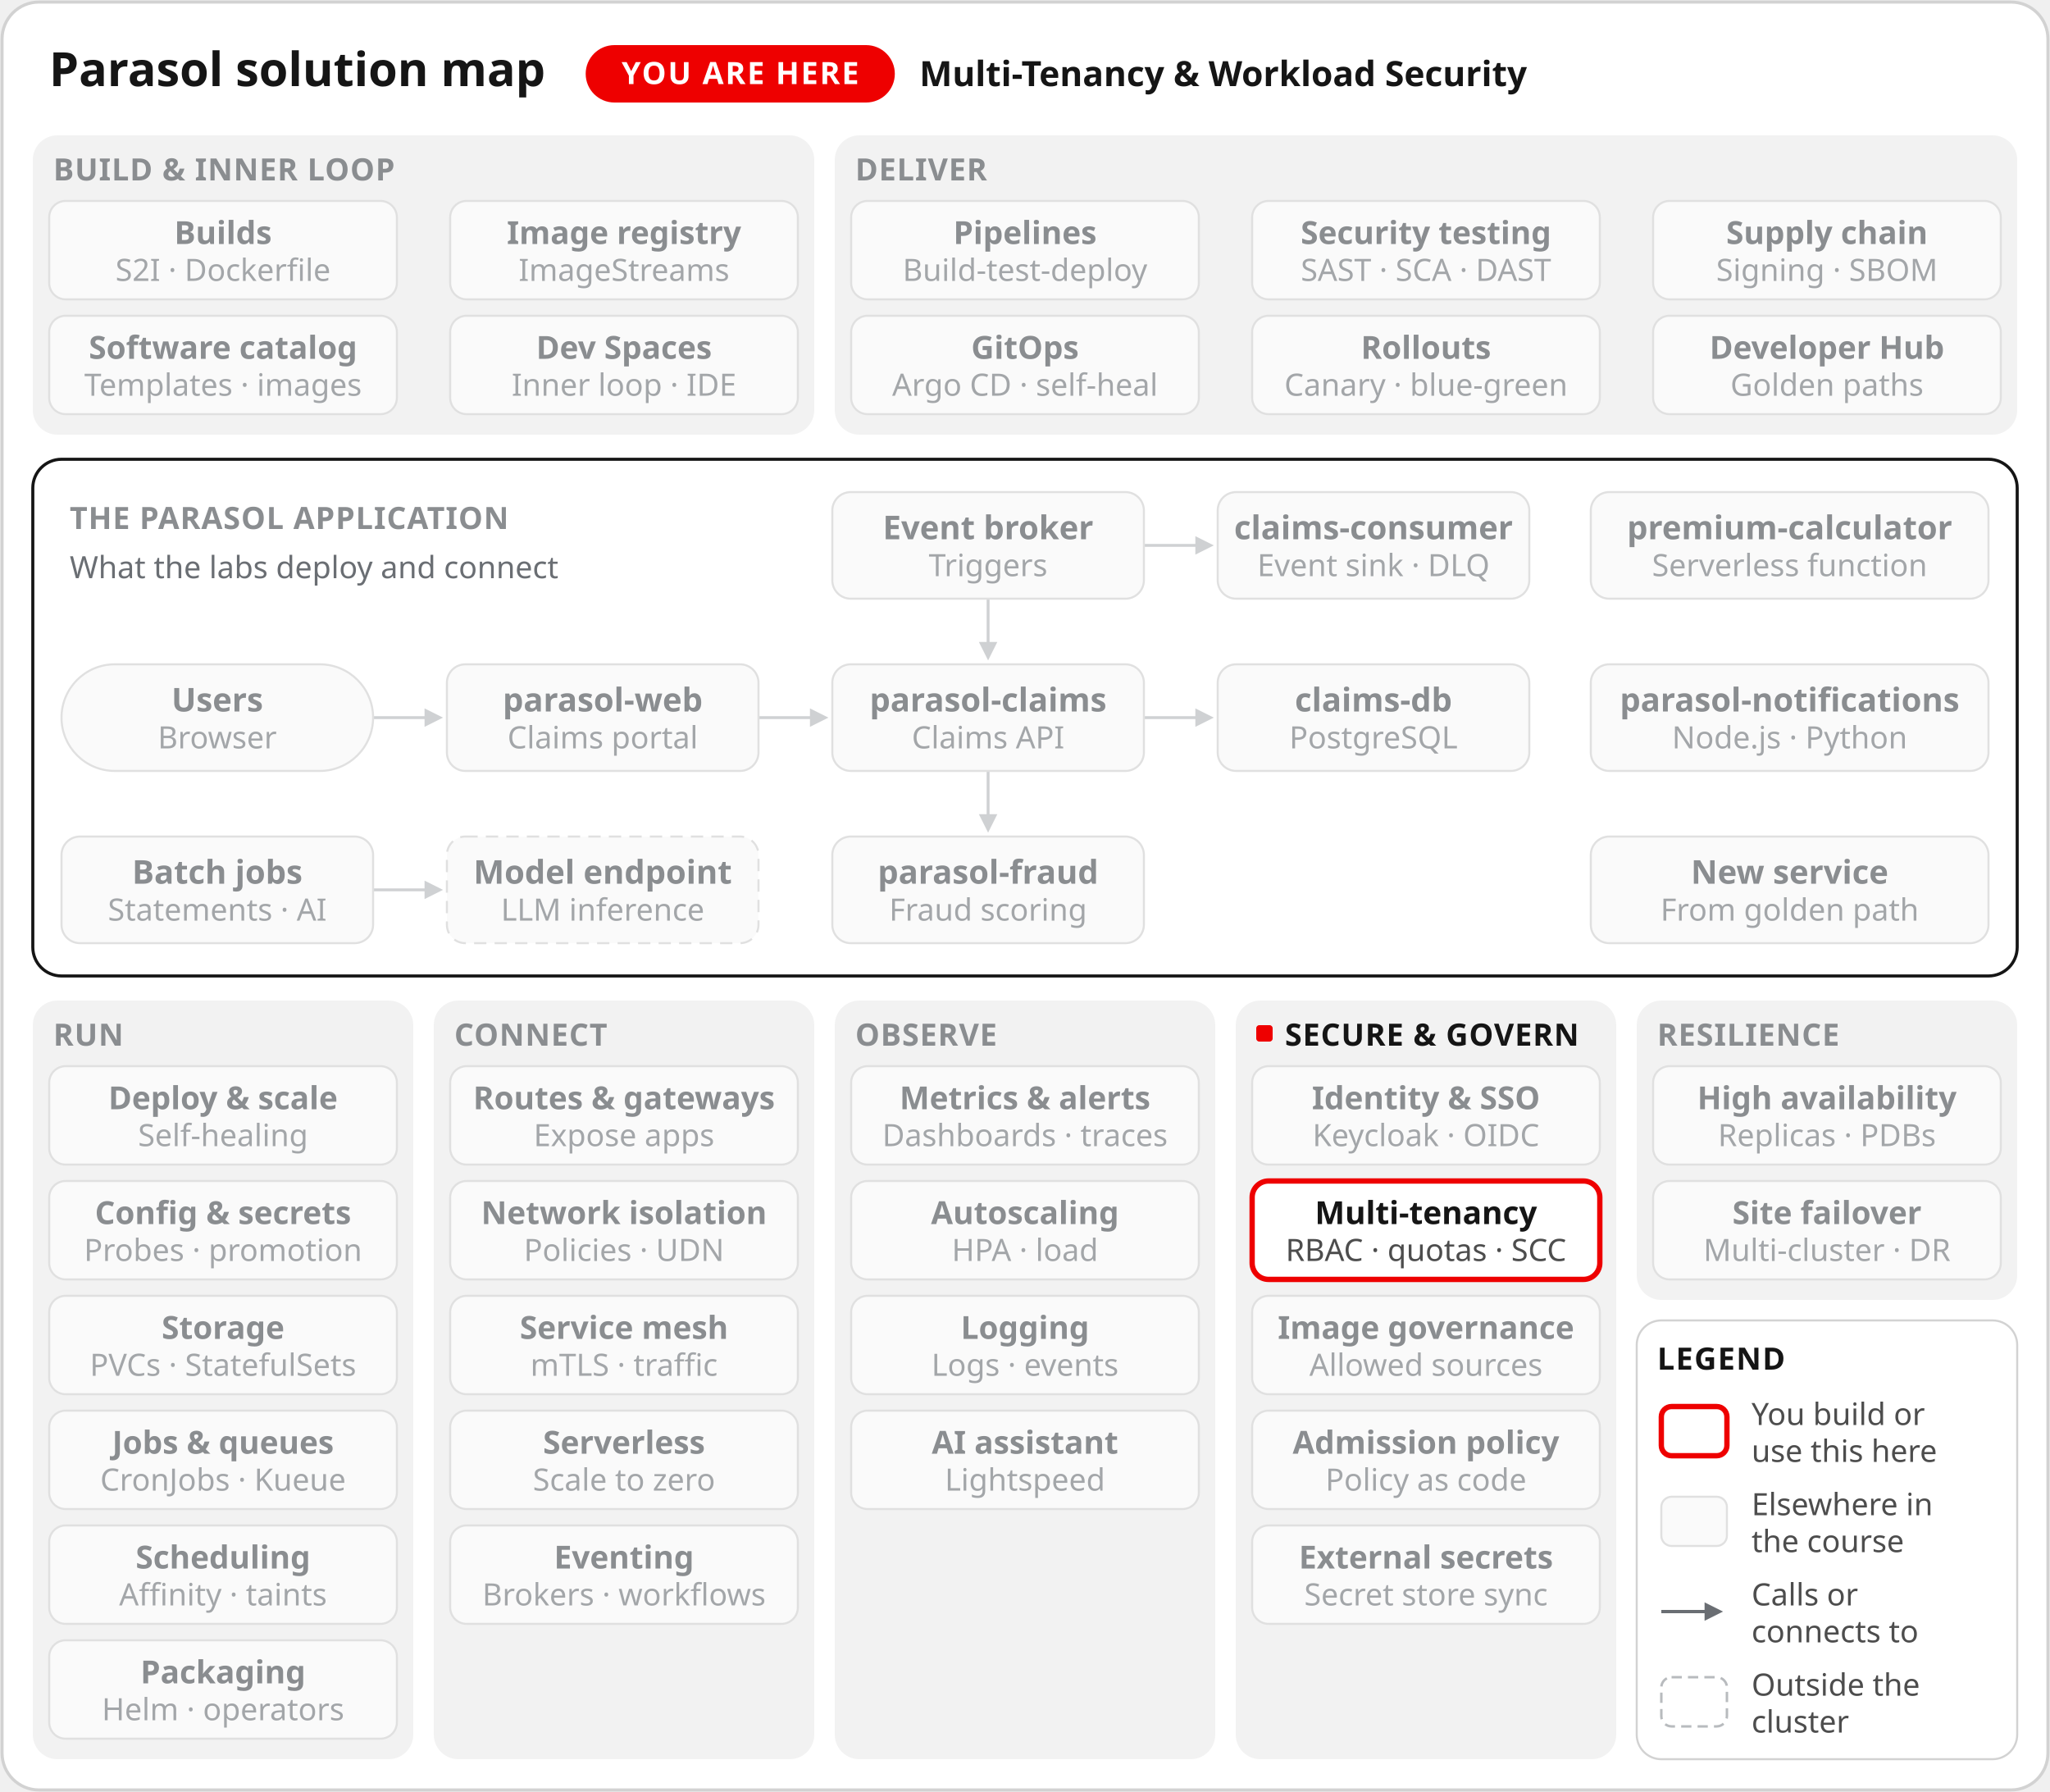
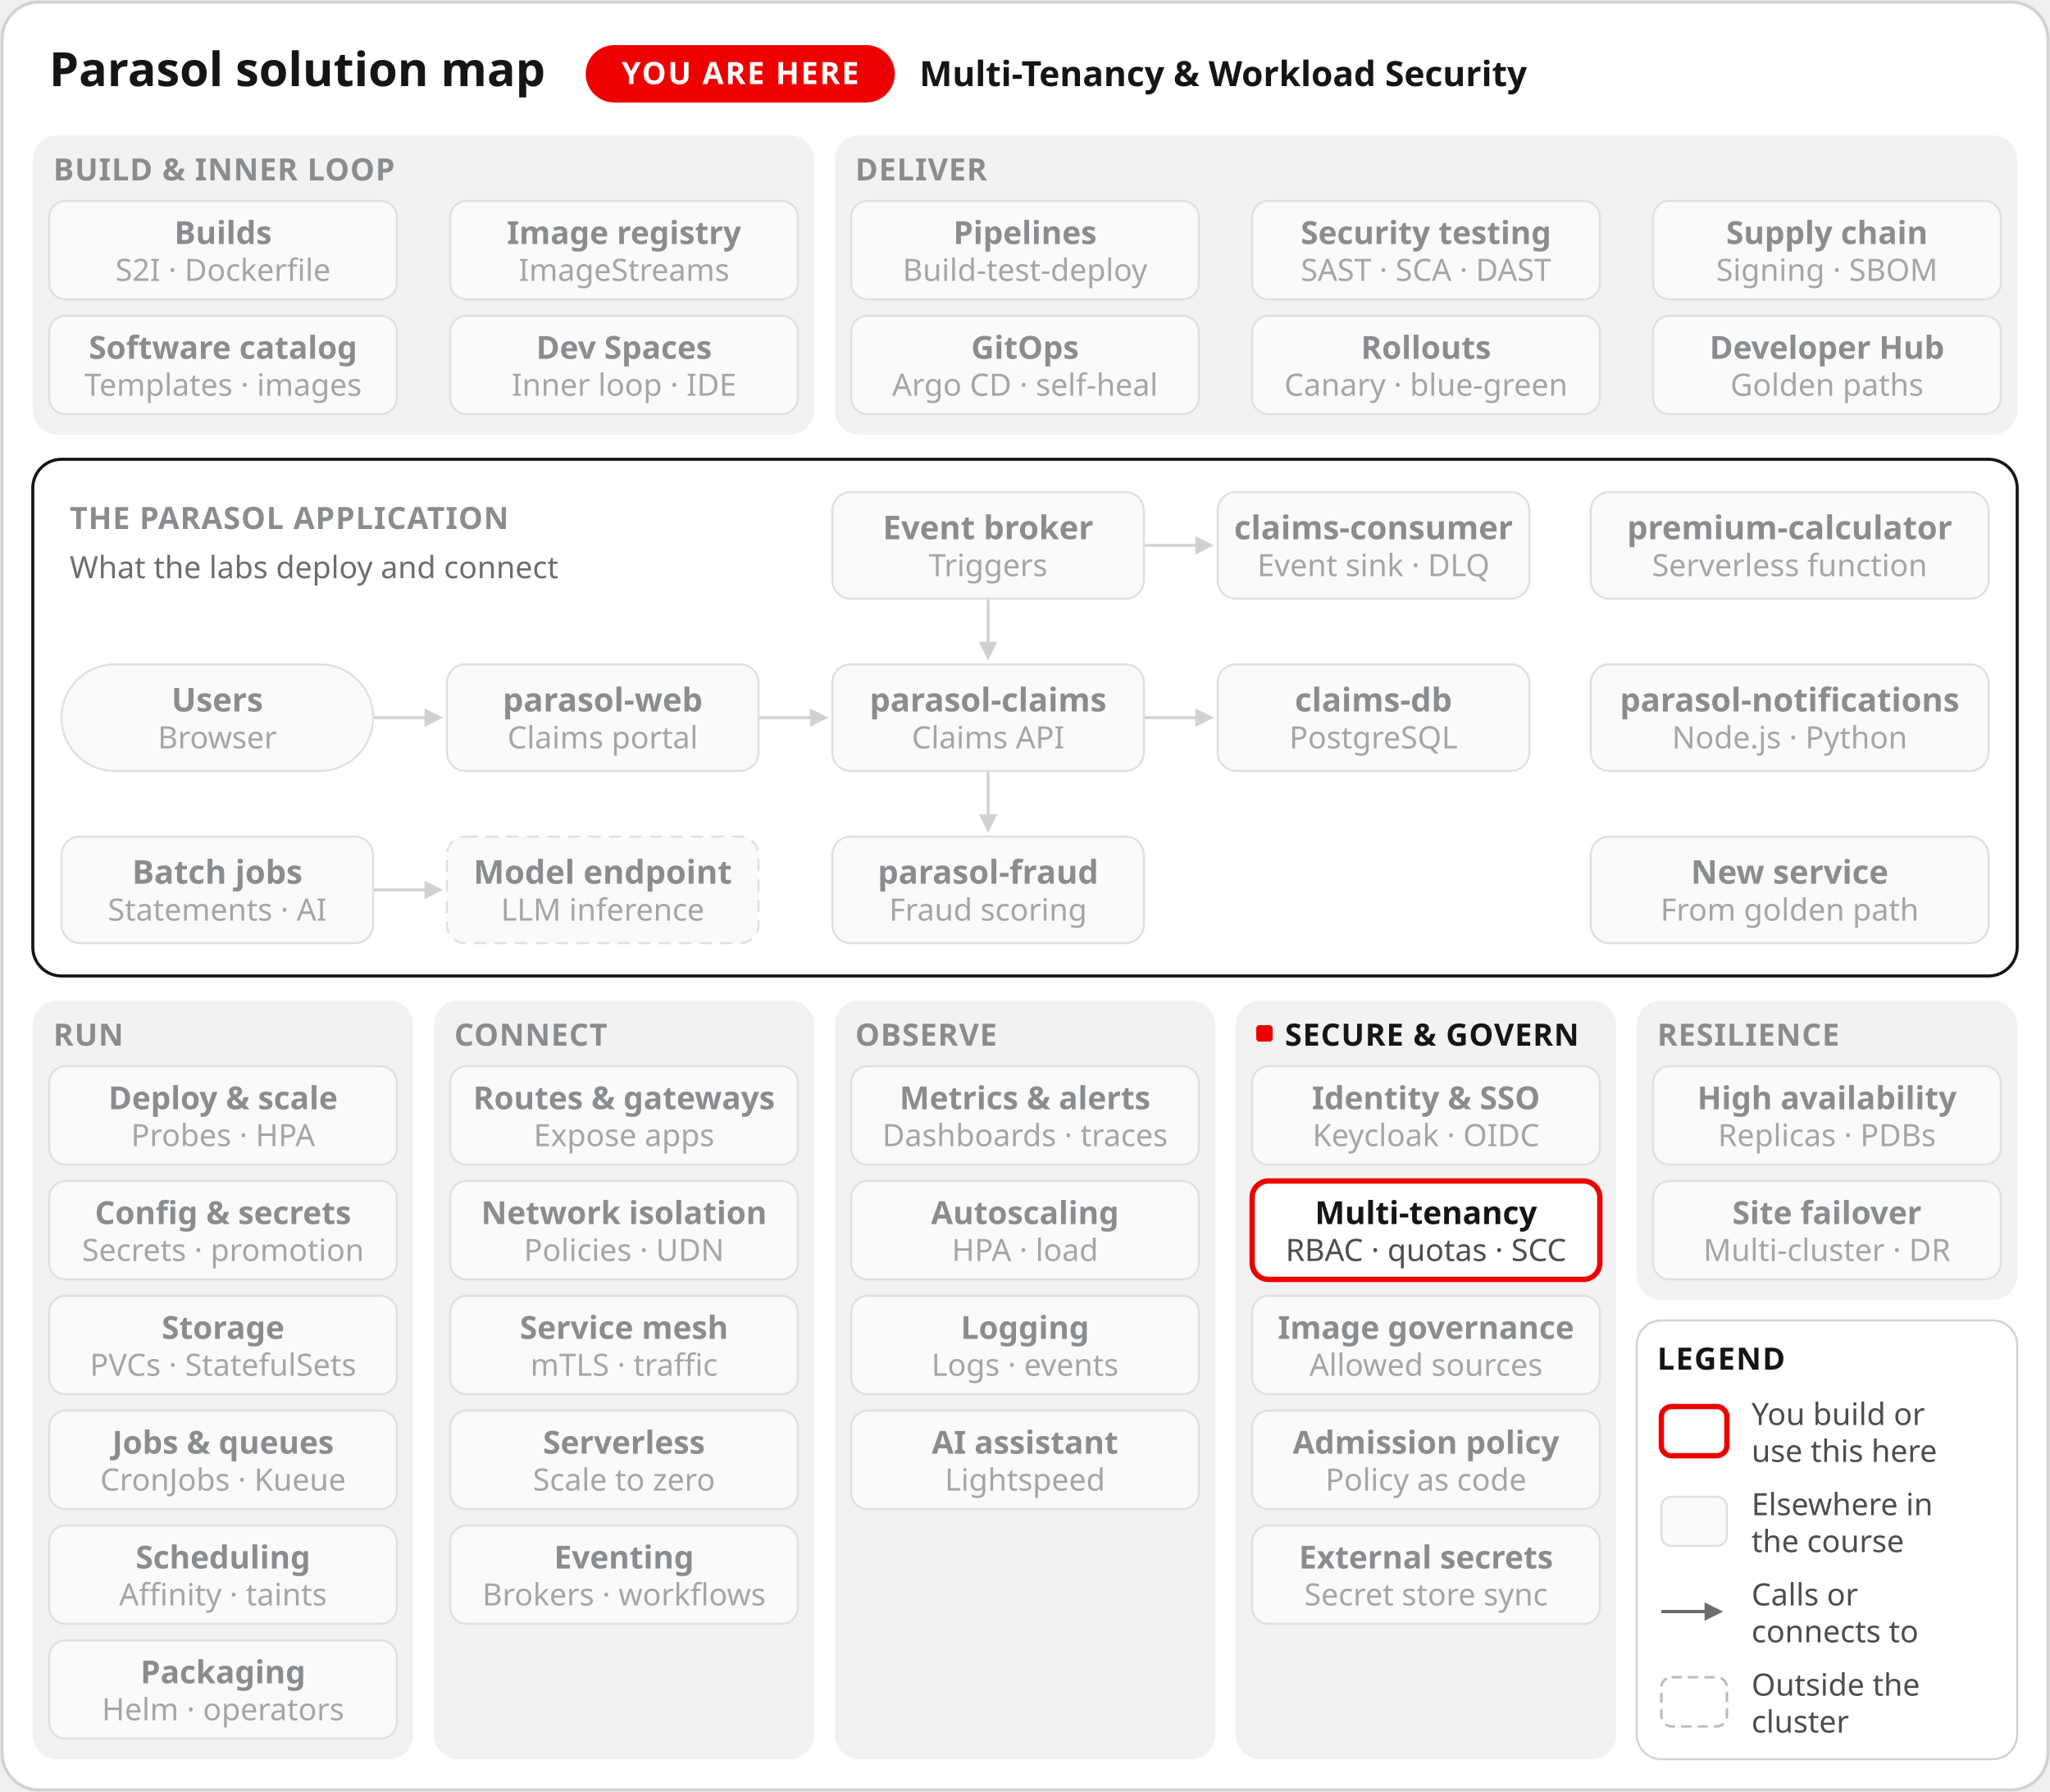
<svg xmlns="http://www.w3.org/2000/svg" width="1000" height="874" viewBox="0 0 1000 874" role="img" aria-labelledby="sm-title sm-desc">
  <defs>
    <marker id="a-norm" viewBox="0 0 10 10" refX="1" refY="5" markerWidth="9" markerHeight="9" markerUnits="userSpaceOnUse" orient="auto">
      <path d="M0,0 L10,5 L0,10 z" fill="#6A6E73" />
    </marker>
    <marker id="a-hi" viewBox="0 0 10 10" refX="1" refY="5" markerWidth="9" markerHeight="9" markerUnits="userSpaceOnUse" orient="auto">
      <path d="M0,0 L10,5 L0,10 z" fill="#EE0000" />
    </marker>
    <marker id="a-dim" viewBox="0 0 10 10" refX="1" refY="5" markerWidth="9" markerHeight="9" markerUnits="userSpaceOnUse" orient="auto">
      <path d="M0,0 L10,5 L0,10 z" fill="#CFD1D3" />
    </marker>
  </defs>
  <rect x="1" y="1" width="998" height="872" rx="18" fill="#FFFFFF" stroke="#D2D2D2" stroke-width="1.5" />
  <text x="24.0" y="42.0" font-family="'Red Hat Display','Red Hat Text',sans-serif" font-size="23" font-weight="700" fill="#151515" text-anchor="start">Parasol solution map</text>
  <rect x="285.7" y="22" width="150.8" height="28" rx="14" fill="#EE0000" />
  <text x="361.1" y="41.0" font-family="'Red Hat Text','Red Hat Display',sans-serif" font-size="15" font-weight="700" fill="#FFFFFF" text-anchor="middle" letter-spacing="0.8">YOU ARE HERE</text>
  <text x="448.5" y="42.0" font-family="'Red Hat Text','Red Hat Display',sans-serif" font-size="17" font-weight="600" fill="#151515" text-anchor="start">Multi-Tenancy &amp; Workload Security</text>
  <rect x="16.0" y="66" width="381.2" height="146" rx="12" fill="#F2F2F2" />
  <text x="26.0" y="88.0" font-family="'Red Hat Text','Red Hat Display',sans-serif" font-size="15" font-weight="700" fill="#8A8D90" text-anchor="start" letter-spacing="0.4">BUILD &amp; INNER LOOP</text>
  <rect x="24.0" y="98.0" width="169.6" height="48" rx="8" fill="#FAFAFA" stroke="#E0E0E0" stroke-width="1.0" />
  <text x="108.8" y="119.0" font-family="'Red Hat Text','Red Hat Display',sans-serif" font-size="15.5" font-weight="600" fill="#8A8D90" text-anchor="middle">Builds</text>
  <text x="108.8" y="137.0" font-family="'Red Hat Text','Red Hat Display',sans-serif" font-size="15" font-weight="400" fill="#A3A6A9" text-anchor="middle">S2I · Dockerfile</text>
  <rect x="219.6" y="98.0" width="169.6" height="48" rx="8" fill="#FAFAFA" stroke="#E0E0E0" stroke-width="1.0" />
  <text x="304.4" y="119.0" font-family="'Red Hat Text','Red Hat Display',sans-serif" font-size="15.5" font-weight="600" fill="#8A8D90" text-anchor="middle">Image registry</text>
  <text x="304.4" y="137.0" font-family="'Red Hat Text','Red Hat Display',sans-serif" font-size="15" font-weight="400" fill="#A3A6A9" text-anchor="middle">ImageStreams</text>
  <rect x="24.0" y="154.0" width="169.6" height="48" rx="8" fill="#FAFAFA" stroke="#E0E0E0" stroke-width="1.0" />
  <text x="108.8" y="175.0" font-family="'Red Hat Text','Red Hat Display',sans-serif" font-size="15.5" font-weight="600" fill="#8A8D90" text-anchor="middle">Software catalog</text>
  <text x="108.8" y="193.0" font-family="'Red Hat Text','Red Hat Display',sans-serif" font-size="15" font-weight="400" fill="#A3A6A9" text-anchor="middle">Templates · images</text>
  <rect x="219.6" y="154.0" width="169.6" height="48" rx="8" fill="#FAFAFA" stroke="#E0E0E0" stroke-width="1.0" />
  <text x="304.4" y="175.0" font-family="'Red Hat Text','Red Hat Display',sans-serif" font-size="15.5" font-weight="600" fill="#8A8D90" text-anchor="middle">Dev Spaces</text>
  <text x="304.4" y="193.0" font-family="'Red Hat Text','Red Hat Display',sans-serif" font-size="15" font-weight="400" fill="#A3A6A9" text-anchor="middle">Inner loop · IDE</text>
  <rect x="407.2" y="66" width="576.8" height="146" rx="12" fill="#F2F2F2" />
  <text x="417.2" y="88.0" font-family="'Red Hat Text','Red Hat Display',sans-serif" font-size="15" font-weight="700" fill="#8A8D90" text-anchor="start" letter-spacing="0.4">DELIVER</text>
  <rect x="415.2" y="98.0" width="169.6" height="48" rx="8" fill="#FAFAFA" stroke="#E0E0E0" stroke-width="1.0" />
  <text x="500.0" y="119.0" font-family="'Red Hat Text','Red Hat Display',sans-serif" font-size="15.5" font-weight="600" fill="#8A8D90" text-anchor="middle">Pipelines</text>
  <text x="500.0" y="137.0" font-family="'Red Hat Text','Red Hat Display',sans-serif" font-size="15" font-weight="400" fill="#A3A6A9" text-anchor="middle">Build-test-deploy</text>
  <rect x="610.8" y="98.0" width="169.6" height="48" rx="8" fill="#FAFAFA" stroke="#E0E0E0" stroke-width="1.0" />
  <text x="695.6" y="119.0" font-family="'Red Hat Text','Red Hat Display',sans-serif" font-size="15.5" font-weight="600" fill="#8A8D90" text-anchor="middle">Security testing</text>
  <text x="695.6" y="137.0" font-family="'Red Hat Text','Red Hat Display',sans-serif" font-size="15" font-weight="400" fill="#A3A6A9" text-anchor="middle">SAST · SCA · DAST</text>
  <rect x="806.4" y="98.0" width="169.6" height="48" rx="8" fill="#FAFAFA" stroke="#E0E0E0" stroke-width="1.0" />
  <text x="891.2" y="119.0" font-family="'Red Hat Text','Red Hat Display',sans-serif" font-size="15.5" font-weight="600" fill="#8A8D90" text-anchor="middle">Supply chain</text>
  <text x="891.2" y="137.0" font-family="'Red Hat Text','Red Hat Display',sans-serif" font-size="15" font-weight="400" fill="#A3A6A9" text-anchor="middle">Signing · SBOM</text>
  <rect x="415.2" y="154.0" width="169.6" height="48" rx="8" fill="#FAFAFA" stroke="#E0E0E0" stroke-width="1.0" />
  <text x="500.0" y="175.0" font-family="'Red Hat Text','Red Hat Display',sans-serif" font-size="15.5" font-weight="600" fill="#8A8D90" text-anchor="middle">GitOps</text>
  <text x="500.0" y="193.0" font-family="'Red Hat Text','Red Hat Display',sans-serif" font-size="15" font-weight="400" fill="#A3A6A9" text-anchor="middle">Argo CD · self-heal</text>
  <rect x="610.8" y="154.0" width="169.6" height="48" rx="8" fill="#FAFAFA" stroke="#E0E0E0" stroke-width="1.0" />
  <text x="695.6" y="175.0" font-family="'Red Hat Text','Red Hat Display',sans-serif" font-size="15.5" font-weight="600" fill="#8A8D90" text-anchor="middle">Rollouts</text>
  <text x="695.6" y="193.0" font-family="'Red Hat Text','Red Hat Display',sans-serif" font-size="15" font-weight="400" fill="#A3A6A9" text-anchor="middle">Canary · blue-green</text>
  <rect x="806.4" y="154.0" width="169.6" height="48" rx="8" fill="#FAFAFA" stroke="#E0E0E0" stroke-width="1.0" />
  <text x="891.2" y="175.0" font-family="'Red Hat Text','Red Hat Display',sans-serif" font-size="15.5" font-weight="600" fill="#8A8D90" text-anchor="middle">Developer Hub</text>
  <text x="891.2" y="193.0" font-family="'Red Hat Text','Red Hat Display',sans-serif" font-size="15" font-weight="400" fill="#A3A6A9" text-anchor="middle">Golden paths</text>
  <rect x="16.0" y="488" width="185.6" height="370" rx="12" fill="#F2F2F2" />
  <text x="26.0" y="510.0" font-family="'Red Hat Text','Red Hat Display',sans-serif" font-size="15" font-weight="700" fill="#8A8D90" text-anchor="start" letter-spacing="0.4">RUN</text>
  <rect x="24.0" y="520.0" width="169.6" height="48" rx="8" fill="#FAFAFA" stroke="#E0E0E0" stroke-width="1.0" />
  <text x="108.8" y="541.0" font-family="'Red Hat Text','Red Hat Display',sans-serif" font-size="15.5" font-weight="600" fill="#8A8D90" text-anchor="middle">Deploy &amp; scale</text>
-   <text x="108.8" y="559.0" font-family="'Red Hat Text','Red Hat Display',sans-serif" font-size="15" font-weight="400" fill="#A3A6A9" text-anchor="middle">Self-healing</text>
+   <text x="108.8" y="559.0" font-family="'Red Hat Text','Red Hat Display',sans-serif" font-size="15" font-weight="400" fill="#A3A6A9" text-anchor="middle">Probes · HPA</text>
  <rect x="24.0" y="576.0" width="169.6" height="48" rx="8" fill="#FAFAFA" stroke="#E0E0E0" stroke-width="1.0" />
  <text x="108.8" y="597.0" font-family="'Red Hat Text','Red Hat Display',sans-serif" font-size="15.5" font-weight="600" fill="#8A8D90" text-anchor="middle">Config &amp; secrets</text>
-   <text x="108.8" y="615.0" font-family="'Red Hat Text','Red Hat Display',sans-serif" font-size="15" font-weight="400" fill="#A3A6A9" text-anchor="middle">Probes · promotion</text>
+   <text x="108.8" y="615.0" font-family="'Red Hat Text','Red Hat Display',sans-serif" font-size="15" font-weight="400" fill="#A3A6A9" text-anchor="middle">Secrets · promotion</text>
  <rect x="24.0" y="632.0" width="169.6" height="48" rx="8" fill="#FAFAFA" stroke="#E0E0E0" stroke-width="1.0" />
  <text x="108.8" y="653.0" font-family="'Red Hat Text','Red Hat Display',sans-serif" font-size="15.5" font-weight="600" fill="#8A8D90" text-anchor="middle">Storage</text>
  <text x="108.8" y="671.0" font-family="'Red Hat Text','Red Hat Display',sans-serif" font-size="15" font-weight="400" fill="#A3A6A9" text-anchor="middle">PVCs · StatefulSets</text>
  <rect x="24.0" y="688.0" width="169.6" height="48" rx="8" fill="#FAFAFA" stroke="#E0E0E0" stroke-width="1.0" />
  <text x="108.8" y="709.0" font-family="'Red Hat Text','Red Hat Display',sans-serif" font-size="15.5" font-weight="600" fill="#8A8D90" text-anchor="middle">Jobs &amp; queues</text>
  <text x="108.8" y="727.0" font-family="'Red Hat Text','Red Hat Display',sans-serif" font-size="15" font-weight="400" fill="#A3A6A9" text-anchor="middle">CronJobs · Kueue</text>
  <rect x="24.0" y="744.0" width="169.6" height="48" rx="8" fill="#FAFAFA" stroke="#E0E0E0" stroke-width="1.0" />
  <text x="108.8" y="765.0" font-family="'Red Hat Text','Red Hat Display',sans-serif" font-size="15.5" font-weight="600" fill="#8A8D90" text-anchor="middle">Scheduling</text>
  <text x="108.8" y="783.0" font-family="'Red Hat Text','Red Hat Display',sans-serif" font-size="15" font-weight="400" fill="#A3A6A9" text-anchor="middle">Affinity · taints</text>
  <rect x="24.0" y="800.0" width="169.6" height="48" rx="8" fill="#FAFAFA" stroke="#E0E0E0" stroke-width="1.0" />
  <text x="108.8" y="821.0" font-family="'Red Hat Text','Red Hat Display',sans-serif" font-size="15.5" font-weight="600" fill="#8A8D90" text-anchor="middle">Packaging</text>
  <text x="108.8" y="839.0" font-family="'Red Hat Text','Red Hat Display',sans-serif" font-size="15" font-weight="400" fill="#A3A6A9" text-anchor="middle">Helm · operators</text>
  <rect x="211.6" y="488" width="185.6" height="370" rx="12" fill="#F2F2F2" />
  <text x="221.6" y="510.0" font-family="'Red Hat Text','Red Hat Display',sans-serif" font-size="15" font-weight="700" fill="#8A8D90" text-anchor="start" letter-spacing="0.4">CONNECT</text>
  <rect x="219.6" y="520.0" width="169.6" height="48" rx="8" fill="#FAFAFA" stroke="#E0E0E0" stroke-width="1.0" />
  <text x="304.4" y="541.0" font-family="'Red Hat Text','Red Hat Display',sans-serif" font-size="15.5" font-weight="600" fill="#8A8D90" text-anchor="middle">Routes &amp; gateways</text>
  <text x="304.4" y="559.0" font-family="'Red Hat Text','Red Hat Display',sans-serif" font-size="15" font-weight="400" fill="#A3A6A9" text-anchor="middle">Expose apps</text>
  <rect x="219.6" y="576.0" width="169.6" height="48" rx="8" fill="#FAFAFA" stroke="#E0E0E0" stroke-width="1.0" />
  <text x="304.4" y="597.0" font-family="'Red Hat Text','Red Hat Display',sans-serif" font-size="15.5" font-weight="600" fill="#8A8D90" text-anchor="middle">Network isolation</text>
  <text x="304.4" y="615.0" font-family="'Red Hat Text','Red Hat Display',sans-serif" font-size="15" font-weight="400" fill="#A3A6A9" text-anchor="middle">Policies · UDN</text>
  <rect x="219.6" y="632.0" width="169.6" height="48" rx="8" fill="#FAFAFA" stroke="#E0E0E0" stroke-width="1.0" />
  <text x="304.4" y="653.0" font-family="'Red Hat Text','Red Hat Display',sans-serif" font-size="15.5" font-weight="600" fill="#8A8D90" text-anchor="middle">Service mesh</text>
  <text x="304.4" y="671.0" font-family="'Red Hat Text','Red Hat Display',sans-serif" font-size="15" font-weight="400" fill="#A3A6A9" text-anchor="middle">mTLS · traffic</text>
  <rect x="219.6" y="688.0" width="169.6" height="48" rx="8" fill="#FAFAFA" stroke="#E0E0E0" stroke-width="1.0" />
  <text x="304.4" y="709.0" font-family="'Red Hat Text','Red Hat Display',sans-serif" font-size="15.5" font-weight="600" fill="#8A8D90" text-anchor="middle">Serverless</text>
  <text x="304.4" y="727.0" font-family="'Red Hat Text','Red Hat Display',sans-serif" font-size="15" font-weight="400" fill="#A3A6A9" text-anchor="middle">Scale to zero</text>
  <rect x="219.6" y="744.0" width="169.6" height="48" rx="8" fill="#FAFAFA" stroke="#E0E0E0" stroke-width="1.0" />
  <text x="304.4" y="765.0" font-family="'Red Hat Text','Red Hat Display',sans-serif" font-size="15.5" font-weight="600" fill="#8A8D90" text-anchor="middle">Eventing</text>
  <text x="304.4" y="783.0" font-family="'Red Hat Text','Red Hat Display',sans-serif" font-size="15" font-weight="400" fill="#A3A6A9" text-anchor="middle">Brokers · workflows</text>
  <rect x="407.2" y="488" width="185.6" height="370" rx="12" fill="#F2F2F2" />
  <text x="417.2" y="510.0" font-family="'Red Hat Text','Red Hat Display',sans-serif" font-size="15" font-weight="700" fill="#8A8D90" text-anchor="start" letter-spacing="0.4">OBSERVE</text>
  <rect x="415.2" y="520.0" width="169.6" height="48" rx="8" fill="#FAFAFA" stroke="#E0E0E0" stroke-width="1.0" />
  <text x="500.0" y="541.0" font-family="'Red Hat Text','Red Hat Display',sans-serif" font-size="15.5" font-weight="600" fill="#8A8D90" text-anchor="middle">Metrics &amp; alerts</text>
  <text x="500.0" y="559.0" font-family="'Red Hat Text','Red Hat Display',sans-serif" font-size="15" font-weight="400" fill="#A3A6A9" text-anchor="middle">Dashboards · traces</text>
  <rect x="415.2" y="576.0" width="169.6" height="48" rx="8" fill="#FAFAFA" stroke="#E0E0E0" stroke-width="1.0" />
  <text x="500.0" y="597.0" font-family="'Red Hat Text','Red Hat Display',sans-serif" font-size="15.5" font-weight="600" fill="#8A8D90" text-anchor="middle">Autoscaling</text>
  <text x="500.0" y="615.0" font-family="'Red Hat Text','Red Hat Display',sans-serif" font-size="15" font-weight="400" fill="#A3A6A9" text-anchor="middle">HPA · load</text>
  <rect x="415.2" y="632.0" width="169.6" height="48" rx="8" fill="#FAFAFA" stroke="#E0E0E0" stroke-width="1.0" />
  <text x="500.0" y="653.0" font-family="'Red Hat Text','Red Hat Display',sans-serif" font-size="15.5" font-weight="600" fill="#8A8D90" text-anchor="middle">Logging</text>
  <text x="500.0" y="671.0" font-family="'Red Hat Text','Red Hat Display',sans-serif" font-size="15" font-weight="400" fill="#A3A6A9" text-anchor="middle">Logs · events</text>
  <rect x="415.2" y="688.0" width="169.6" height="48" rx="8" fill="#FAFAFA" stroke="#E0E0E0" stroke-width="1.0" />
  <text x="500.0" y="709.0" font-family="'Red Hat Text','Red Hat Display',sans-serif" font-size="15.5" font-weight="600" fill="#8A8D90" text-anchor="middle">AI assistant</text>
  <text x="500.0" y="727.0" font-family="'Red Hat Text','Red Hat Display',sans-serif" font-size="15" font-weight="400" fill="#A3A6A9" text-anchor="middle">Lightspeed</text>
  <rect x="602.8" y="488" width="185.6" height="370" rx="12" fill="#F2F2F2" />
  <rect x="612.8" y="500.0" width="8" height="8" rx="1.5" fill="#EE0000" />
  <text x="626.8" y="510.0" font-family="'Red Hat Text','Red Hat Display',sans-serif" font-size="15" font-weight="700" fill="#151515" text-anchor="start" letter-spacing="0.4">SECURE &amp; GOVERN</text>
  <rect x="610.8" y="520.0" width="169.6" height="48" rx="8" fill="#FAFAFA" stroke="#E0E0E0" stroke-width="1.0" />
  <text x="695.6" y="541.0" font-family="'Red Hat Text','Red Hat Display',sans-serif" font-size="15.5" font-weight="600" fill="#8A8D90" text-anchor="middle">Identity &amp; SSO</text>
  <text x="695.6" y="559.0" font-family="'Red Hat Text','Red Hat Display',sans-serif" font-size="15" font-weight="400" fill="#A3A6A9" text-anchor="middle">Keycloak · OIDC</text>
  <rect x="610.8" y="576.0" width="169.6" height="48" rx="8" fill="#FFFFFF" stroke="#EE0000" stroke-width="2.6" />
  <text x="695.6" y="597.0" font-family="'Red Hat Text','Red Hat Display',sans-serif" font-size="15.5" font-weight="700" fill="#151515" text-anchor="middle">Multi-tenancy</text>
  <text x="695.6" y="615.0" font-family="'Red Hat Text','Red Hat Display',sans-serif" font-size="15" font-weight="400" fill="#4D4D4D" text-anchor="middle">RBAC · quotas · SCC</text>
  <rect x="610.8" y="632.0" width="169.6" height="48" rx="8" fill="#FAFAFA" stroke="#E0E0E0" stroke-width="1.0" />
  <text x="695.6" y="653.0" font-family="'Red Hat Text','Red Hat Display',sans-serif" font-size="15.5" font-weight="600" fill="#8A8D90" text-anchor="middle">Image governance</text>
  <text x="695.6" y="671.0" font-family="'Red Hat Text','Red Hat Display',sans-serif" font-size="15" font-weight="400" fill="#A3A6A9" text-anchor="middle">Allowed sources</text>
  <rect x="610.8" y="688.0" width="169.6" height="48" rx="8" fill="#FAFAFA" stroke="#E0E0E0" stroke-width="1.0" />
  <text x="695.6" y="709.0" font-family="'Red Hat Text','Red Hat Display',sans-serif" font-size="15.5" font-weight="600" fill="#8A8D90" text-anchor="middle">Admission policy</text>
  <text x="695.6" y="727.0" font-family="'Red Hat Text','Red Hat Display',sans-serif" font-size="15" font-weight="400" fill="#A3A6A9" text-anchor="middle">Policy as code</text>
  <rect x="610.8" y="744.0" width="169.6" height="48" rx="8" fill="#FAFAFA" stroke="#E0E0E0" stroke-width="1.0" />
  <text x="695.6" y="765.0" font-family="'Red Hat Text','Red Hat Display',sans-serif" font-size="15.5" font-weight="600" fill="#8A8D90" text-anchor="middle">External secrets</text>
  <text x="695.6" y="783.0" font-family="'Red Hat Text','Red Hat Display',sans-serif" font-size="15" font-weight="400" fill="#A3A6A9" text-anchor="middle">Secret store sync</text>
  <rect x="798.4" y="488" width="185.6" height="146" rx="12" fill="#F2F2F2" />
  <text x="808.4" y="510.0" font-family="'Red Hat Text','Red Hat Display',sans-serif" font-size="15" font-weight="700" fill="#8A8D90" text-anchor="start" letter-spacing="0.4">RESILIENCE</text>
  <rect x="806.4" y="520.0" width="169.6" height="48" rx="8" fill="#FAFAFA" stroke="#E0E0E0" stroke-width="1.0" />
  <text x="891.2" y="541.0" font-family="'Red Hat Text','Red Hat Display',sans-serif" font-size="15.5" font-weight="600" fill="#8A8D90" text-anchor="middle">High availability</text>
  <text x="891.2" y="559.0" font-family="'Red Hat Text','Red Hat Display',sans-serif" font-size="15" font-weight="400" fill="#A3A6A9" text-anchor="middle">Replicas · PDBs</text>
  <rect x="806.4" y="576.0" width="169.6" height="48" rx="8" fill="#FAFAFA" stroke="#E0E0E0" stroke-width="1.0" />
  <text x="891.2" y="597.0" font-family="'Red Hat Text','Red Hat Display',sans-serif" font-size="15.5" font-weight="600" fill="#8A8D90" text-anchor="middle">Site failover</text>
  <text x="891.2" y="615.0" font-family="'Red Hat Text','Red Hat Display',sans-serif" font-size="15" font-weight="400" fill="#A3A6A9" text-anchor="middle">Multi-cluster · DR</text>
  <rect x="798.4" y="644.0" width="185.6" height="214.0" rx="12" fill="#FFFFFF" stroke="#D2D2D2" stroke-width="1" />
  <text x="808.4" y="668.0" font-family="'Red Hat Text','Red Hat Display',sans-serif" font-size="15" font-weight="700" fill="#151515" text-anchor="start" letter-spacing="0.6">LEGEND</text>
  <rect x="810.4" y="686.0" width="32" height="24" rx="5" fill="#FFFFFF" stroke="#EE0000" stroke-width="2.6" />
  <text x="854.4" y="695.0" font-family="'Red Hat Text','Red Hat Display',sans-serif" font-size="15" font-weight="400" fill="#4D4D4D" text-anchor="start">You build or</text>
  <text x="854.4" y="713.0" font-family="'Red Hat Text','Red Hat Display',sans-serif" font-size="15" font-weight="400" fill="#4D4D4D" text-anchor="start">use this here</text>
  <rect x="810.4" y="730.0" width="32" height="24" rx="5" fill="#FAFAFA" stroke="#E0E0E0" stroke-width="1.0" />
  <text x="854.4" y="739.0" font-family="'Red Hat Text','Red Hat Display',sans-serif" font-size="15" font-weight="400" fill="#4D4D4D" text-anchor="start">Elsewhere in</text>
  <text x="854.4" y="757.0" font-family="'Red Hat Text','Red Hat Display',sans-serif" font-size="15" font-weight="400" fill="#4D4D4D" text-anchor="start">the course</text>
  <path d="M810.4,786.0 H832.4" stroke="#6A6E73" stroke-width="1.6" marker-end="url(#a-norm)" />
  <text x="854.4" y="783.0" font-family="'Red Hat Text','Red Hat Display',sans-serif" font-size="15" font-weight="400" fill="#4D4D4D" text-anchor="start">Calls or</text>
  <text x="854.4" y="801.0" font-family="'Red Hat Text','Red Hat Display',sans-serif" font-size="15" font-weight="400" fill="#4D4D4D" text-anchor="start">connects to</text>
  <rect x="810.4" y="818.0" width="32" height="24" rx="5" fill="#FFFFFF" stroke="#B8BBBE" stroke-width="1.2" stroke-dasharray="5 3" />
  <text x="854.4" y="827.0" font-family="'Red Hat Text','Red Hat Display',sans-serif" font-size="15" font-weight="400" fill="#4D4D4D" text-anchor="start">Outside the</text>
  <text x="854.4" y="845.0" font-family="'Red Hat Text','Red Hat Display',sans-serif" font-size="15" font-weight="400" fill="#4D4D4D" text-anchor="start">cluster</text>
  <rect x="16" y="224" width="968" height="252" rx="14" fill="#FFFFFF" stroke="#151515" stroke-width="1.5" />
  <text x="34.0" y="258.0" font-family="'Red Hat Text','Red Hat Display',sans-serif" font-size="15" font-weight="700" fill="#8A8D90" text-anchor="start" letter-spacing="0.4">THE PARASOL APPLICATION</text>
  <text x="34.0" y="282.0" font-family="'Red Hat Text','Red Hat Display',sans-serif" font-size="15" font-weight="400" fill="#6A6E73" text-anchor="start">What the labs deploy and connect</text>
  <path d="M182.0,350.0 H208.0" fill="none" stroke="#CFD1D3" stroke-width="1.4" marker-end="url(#a-dim)" />
  <path d="M370.0,350.0 H396.0" fill="none" stroke="#CFD1D3" stroke-width="1.4" marker-end="url(#a-dim)" />
  <path d="M558.0,350.0 H584.0" fill="none" stroke="#CFD1D3" stroke-width="1.4" marker-end="url(#a-dim)" />
  <path d="M482.0,376.0 V398.0" fill="none" stroke="#CFD1D3" stroke-width="1.4" marker-end="url(#a-dim)" />
  <path d="M482.0,292.0 V314.0" fill="none" stroke="#CFD1D3" stroke-width="1.4" marker-end="url(#a-dim)" />
  <path d="M558.0,266.0 H584.0" fill="none" stroke="#CFD1D3" stroke-width="1.4" marker-end="url(#a-dim)" />
  <path d="M182.0,434.0 H208.0" fill="none" stroke="#CFD1D3" stroke-width="1.4" marker-end="url(#a-dim)" />
  <rect x="406.0" y="240.0" width="152.0" height="52" rx="9" fill="#FAFAFA" stroke="#E0E0E0" stroke-width="1.0" />
  <text x="482.0" y="263.0" font-family="'Red Hat Text','Red Hat Display',sans-serif" font-size="16" font-weight="600" fill="#8A8D90" text-anchor="middle">Event broker</text>
  <text x="482.0" y="281.0" font-family="'Red Hat Text','Red Hat Display',sans-serif" font-size="15" font-weight="400" fill="#A3A6A9" text-anchor="middle">Triggers</text>
  <rect x="594.0" y="240.0" width="152.0" height="52" rx="9" fill="#FAFAFA" stroke="#E0E0E0" stroke-width="1.0" />
  <text x="670.0" y="263.0" font-family="'Red Hat Text','Red Hat Display',sans-serif" font-size="16" font-weight="600" fill="#8A8D90" text-anchor="middle">claims-consumer</text>
  <text x="670.0" y="281.0" font-family="'Red Hat Text','Red Hat Display',sans-serif" font-size="15" font-weight="400" fill="#A3A6A9" text-anchor="middle">Event sink · DLQ</text>
  <rect x="776.0" y="240.0" width="194.0" height="52" rx="9" fill="#FAFAFA" stroke="#E0E0E0" stroke-width="1.0" />
  <text x="873.0" y="263.0" font-family="'Red Hat Text','Red Hat Display',sans-serif" font-size="16" font-weight="600" fill="#8A8D90" text-anchor="middle">premium-calculator</text>
  <text x="873.0" y="281.0" font-family="'Red Hat Text','Red Hat Display',sans-serif" font-size="15" font-weight="400" fill="#A3A6A9" text-anchor="middle">Serverless function</text>
  <rect x="30.0" y="324.0" width="152.0" height="52" rx="26.0" fill="#FAFAFA" stroke="#E0E0E0" stroke-width="1.0" />
  <text x="106.0" y="347.0" font-family="'Red Hat Text','Red Hat Display',sans-serif" font-size="16" font-weight="600" fill="#8A8D90" text-anchor="middle">Users</text>
  <text x="106.0" y="365.0" font-family="'Red Hat Text','Red Hat Display',sans-serif" font-size="15" font-weight="400" fill="#A3A6A9" text-anchor="middle">Browser</text>
  <rect x="218.0" y="324.0" width="152.0" height="52" rx="9" fill="#FAFAFA" stroke="#E0E0E0" stroke-width="1.0" />
  <text x="294.0" y="347.0" font-family="'Red Hat Text','Red Hat Display',sans-serif" font-size="16" font-weight="600" fill="#8A8D90" text-anchor="middle">parasol-web</text>
  <text x="294.0" y="365.0" font-family="'Red Hat Text','Red Hat Display',sans-serif" font-size="15" font-weight="400" fill="#A3A6A9" text-anchor="middle">Claims portal</text>
  <rect x="406.0" y="324.0" width="152.0" height="52" rx="9" fill="#FAFAFA" stroke="#E0E0E0" stroke-width="1.0" />
  <text x="482.0" y="347.0" font-family="'Red Hat Text','Red Hat Display',sans-serif" font-size="16" font-weight="600" fill="#8A8D90" text-anchor="middle">parasol-claims</text>
  <text x="482.0" y="365.0" font-family="'Red Hat Text','Red Hat Display',sans-serif" font-size="15" font-weight="400" fill="#A3A6A9" text-anchor="middle">Claims API</text>
  <rect x="594.0" y="324.0" width="152.0" height="52" rx="9" fill="#FAFAFA" stroke="#E0E0E0" stroke-width="1.0" />
  <text x="670.0" y="347.0" font-family="'Red Hat Text','Red Hat Display',sans-serif" font-size="16" font-weight="600" fill="#8A8D90" text-anchor="middle">claims-db</text>
  <text x="670.0" y="365.0" font-family="'Red Hat Text','Red Hat Display',sans-serif" font-size="15" font-weight="400" fill="#A3A6A9" text-anchor="middle">PostgreSQL</text>
  <rect x="776.0" y="324.0" width="194.0" height="52" rx="9" fill="#FAFAFA" stroke="#E0E0E0" stroke-width="1.0" />
  <text x="873.0" y="347.0" font-family="'Red Hat Text','Red Hat Display',sans-serif" font-size="16" font-weight="600" fill="#8A8D90" text-anchor="middle">parasol-notifications</text>
  <text x="873.0" y="365.0" font-family="'Red Hat Text','Red Hat Display',sans-serif" font-size="15" font-weight="400" fill="#A3A6A9" text-anchor="middle">Node.js · Python</text>
  <rect x="30.0" y="408.0" width="152.0" height="52" rx="9" fill="#FAFAFA" stroke="#E0E0E0" stroke-width="1.0" />
  <text x="106.0" y="431.0" font-family="'Red Hat Text','Red Hat Display',sans-serif" font-size="16" font-weight="600" fill="#8A8D90" text-anchor="middle">Batch jobs</text>
  <text x="106.0" y="449.0" font-family="'Red Hat Text','Red Hat Display',sans-serif" font-size="15" font-weight="400" fill="#A3A6A9" text-anchor="middle">Statements · AI</text>
  <rect x="218.0" y="408.0" width="152.0" height="52" rx="9" fill="#FAFAFA" stroke="#E0E0E0" stroke-width="1.0" stroke-dasharray="6 4" />
  <text x="294.0" y="431.0" font-family="'Red Hat Text','Red Hat Display',sans-serif" font-size="16" font-weight="600" fill="#8A8D90" text-anchor="middle">Model endpoint</text>
  <text x="294.0" y="449.0" font-family="'Red Hat Text','Red Hat Display',sans-serif" font-size="15" font-weight="400" fill="#A3A6A9" text-anchor="middle">LLM inference</text>
  <rect x="406.0" y="408.0" width="152.0" height="52" rx="9" fill="#FAFAFA" stroke="#E0E0E0" stroke-width="1.0" />
  <text x="482.0" y="431.0" font-family="'Red Hat Text','Red Hat Display',sans-serif" font-size="16" font-weight="600" fill="#8A8D90" text-anchor="middle">parasol-fraud</text>
  <text x="482.0" y="449.0" font-family="'Red Hat Text','Red Hat Display',sans-serif" font-size="15" font-weight="400" fill="#A3A6A9" text-anchor="middle">Fraud scoring</text>
  <rect x="776.0" y="408.0" width="194.0" height="52" rx="9" fill="#FAFAFA" stroke="#E0E0E0" stroke-width="1.0" />
  <text x="873.0" y="431.0" font-family="'Red Hat Text','Red Hat Display',sans-serif" font-size="16" font-weight="600" fill="#8A8D90" text-anchor="middle">New service</text>
  <text x="873.0" y="449.0" font-family="'Red Hat Text','Red Hat Display',sans-serif" font-size="15" font-weight="400" fill="#A3A6A9" text-anchor="middle">From golden path</text>
</svg>
